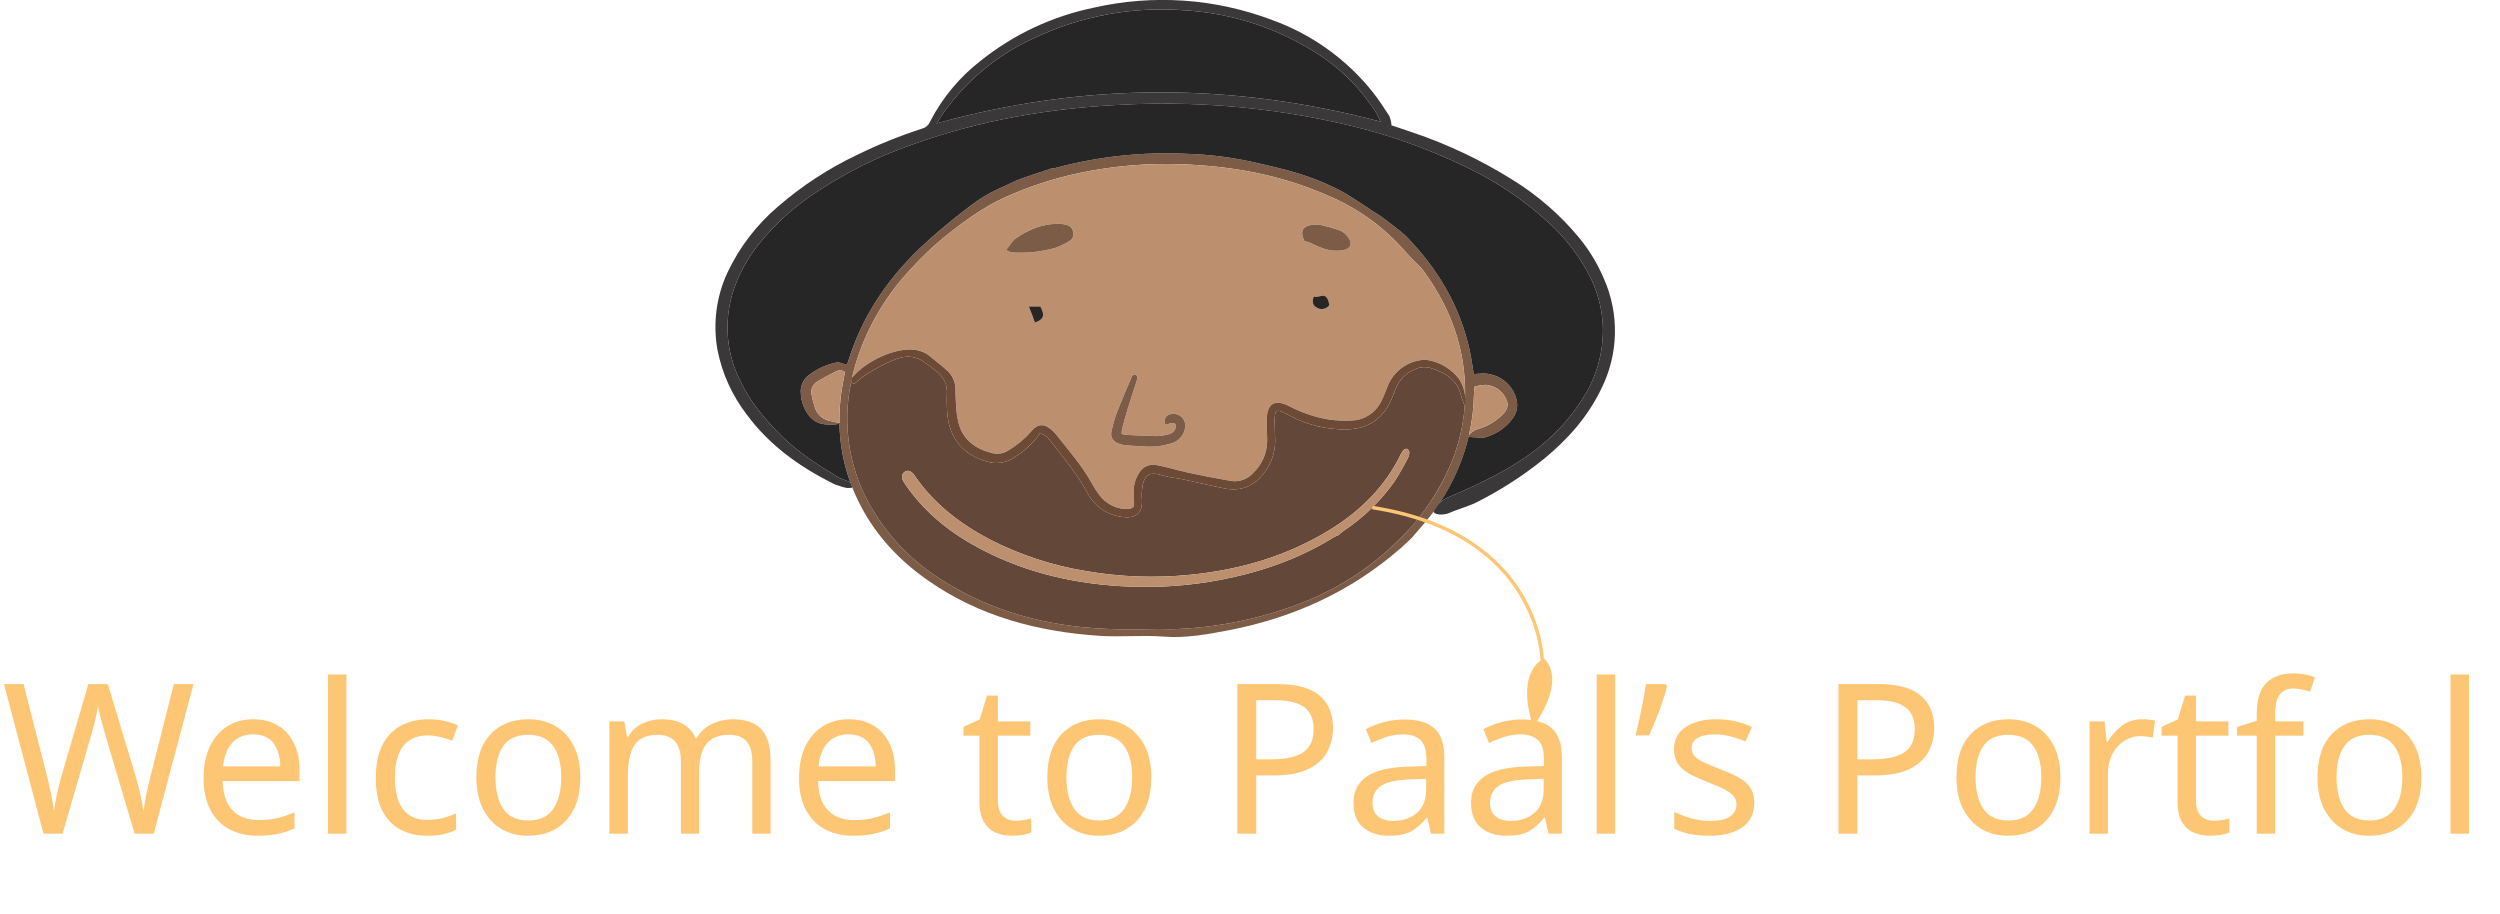
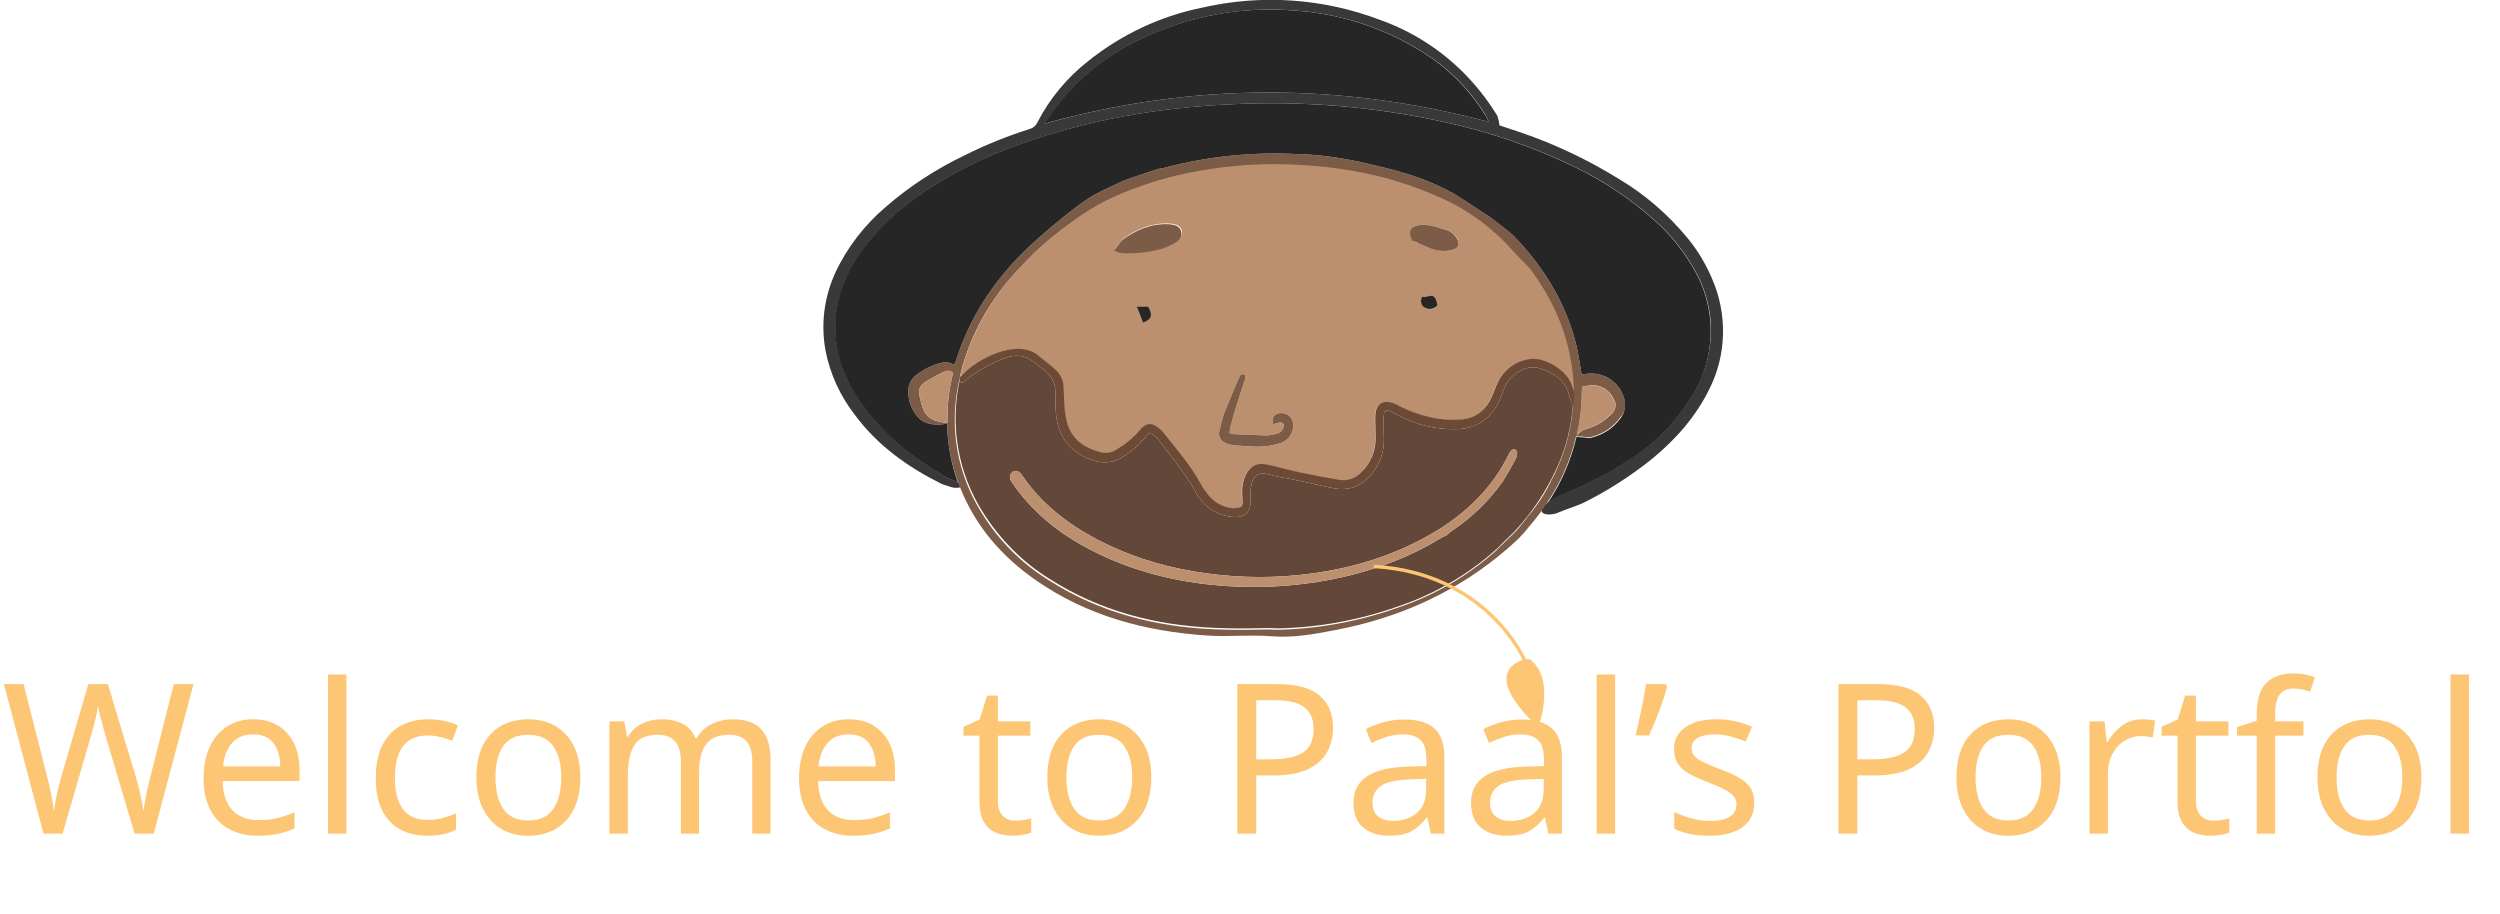
- <svg xmlns="http://www.w3.org/2000/svg" id="Group_215" data-name="Group 215" width="715.902" height="261.496" viewBox="0 0 715.902 261.496">
-   <defs>
-     <clipPath id="clip-path">
-       <rect id="Rectangle_61" data-name="Rectangle 61" width="715.902" height="261.496" fill="none" />
-     </clipPath>
-     <clipPath id="clip-path-2">
-       <rect id="Rectangle_60" data-name="Rectangle 60" width="757.147" height="73.672" fill="none" />
-     </clipPath>
-   </defs>
-   <g id="Mask_Group_214" data-name="Mask Group 214" clip-path="url(#clip-path)">
-     <path id="Path_3576" data-name="Path 3576" d="M524.552,79.928a48.506,48.506,0,0,0-7.214-11.934,77.791,77.791,0,0,0-19.056-16.537A135.84,135.84,0,0,0,469.652,37.9c-2.075-.728-4.168-1.406-5.984-2.017a8.555,8.555,0,0,0-.611-2.661c-1.532-2.385-3.1-4.754-4.854-6.98a65.056,65.056,0,0,0-28.722-20.52,88.6,88.6,0,0,0-50.95-3.548,76.694,76.694,0,0,0-32.555,15.265A52.335,52.335,0,0,0,331.49,34.92a3.3,3.3,0,0,1-2.134,1.883,141.205,141.205,0,0,0-18.562,7.473A100.32,100.32,0,0,0,288.048,59.1a56.415,56.415,0,0,0-14.512,18.914,36.987,36.987,0,0,0-2.845,22.336,44.374,44.374,0,0,0,8.4,18.42c6.486,8.779,15.081,14.9,24.713,19.725a9.186,9.186,0,0,0,1.406.536,15.921,15.921,0,0,0,2.611.736c.326-.084,1.314.059,1.414-.209a2.2,2.2,0,0,0-.511-1.347c-.4-.385-2.946-1.205-3.431-1.5-5.674-3.423-11.248-6.955-16.026-11.633-5-4.887-9.407-10.185-12.361-16.579a33.833,33.833,0,0,1-.929-27.358,43.116,43.116,0,0,1,6.185-10.8,68.734,68.734,0,0,1,15.123-14.177A121.78,121.78,0,0,1,326.72,41.3c19.2-6.9,39.083-10.3,59.385-11.29a229.984,229.984,0,0,1,60.7,4.812,165.277,165.277,0,0,1,38.706,13.231A95.7,95.7,0,0,1,508.6,63.684a54.339,54.339,0,0,1,11.557,14.855,35.3,35.3,0,0,1,4,13.892,35.843,35.843,0,0,1-5.172,20.78,55.032,55.032,0,0,1-11.306,13.382c-7.582,6.7-18.763,12.068-28.078,15.959a10.006,10.006,0,0,0-2.05,1.306c-1.1.887-2.1,1.983-1.824,2.653.477,1.18,3.431.937,4.687.3,1.18-.594,5.816-2.067,7-2.661a107.011,107.011,0,0,0,20.018-12.829c6.8-5.59,12.528-12.068,16.361-20.077a36.972,36.972,0,0,0,.762-31.316M333.424,35.338c.552-.887.9-1.456,1.264-2.009a64.174,64.174,0,0,1,26.379-22.3A85.235,85.235,0,0,1,404.6,2.968a78.88,78.88,0,0,1,37.024,11.884,54.948,54.948,0,0,1,17.616,17.382c.452.728.787,1.531,1.347,2.611-42.631-11.256-84.735-11.3-127.165.494" transform="translate(-65.204 0)" fill="#3a3838" />
-     <path id="Path_3577" data-name="Path 3577" d="M472.936,35.375c-42.631-11.256-84.735-11.3-127.165.494.552-.887.9-1.456,1.264-2.009a64.175,64.175,0,0,1,26.379-22.3A85.235,85.235,0,0,1,416.948,3.5a78.881,78.881,0,0,1,37.024,11.884,54.948,54.948,0,0,1,17.616,17.382c.452.728.787,1.532,1.347,2.611" transform="translate(-77.551 -0.531)" fill="#262626" />
-     <path id="Path_3578" data-name="Path 3578" d="M504.062,122.365a9.925,9.925,0,0,0-10.2-6.821c-.6.05-1.214.1-1.875.159-.385-2.293-.653-4.477-1.113-6.611-2.8-12.888-9.264-23.734-18.445-33.057-.653-.669-6.285-5.055-7.08-5.557-3.791-2.368-3.85-2.594-10.11-6.536-9.407-5.13-16.461-6.729-27.475-9.189a101.008,101.008,0,0,0-17.8-2.142A122.714,122.714,0,0,0,372.7,56.519a4.576,4.576,0,0,1-1.665.293c-2.728.912-8.687,2.82-10.453,3.649-6.5,3.055-8.31,3.59-14.026,8.026a169.706,169.706,0,0,0-13.131,11.1c-9.54,9.122-16.713,19.817-20.6,32.546a4.662,4.662,0,0,1-.5.921c-2.059-.8-2.234-.862-3.565-.527a19.173,19.173,0,0,0-7.114,3.406,5.809,5.809,0,0,0-2.368,5.281,11.173,11.173,0,0,0,2.3,6.293,6.381,6.381,0,0,0,3.164,2.293,12.326,12.326,0,0,0,5.6.117,51.591,51.591,0,0,0,3.155,16.855c.159.452.335.9.51,1.347,4.435,11.2,11.984,19.91,21.784,26.722,14.712,10.243,31.333,14.612,49.016,15.792,6.151.41,12.277-.251,18.445.234s12.319-.628,18.395-1.791c18.437-3.532,35.015-11.005,49.251-23.4l.7-.611,2.477-2.31c.444-.5.862-.954,1.255-1.431,1-1.2,2.042-2.377,3.046-3.573.728-.87,1.448-1.757,2.117-2.678.636-.87,1.247-1.757,1.824-2.653a58.4,58.4,0,0,0,8.243-18.972c.1.418,2.034.293,2.477.393a4.527,4.527,0,0,0,2.218-.05,14.471,14.471,0,0,0,7.934-5.482,6.4,6.4,0,0,0,.879-5.942m-192.509-5.272a58.061,58.061,0,0,0-1.222,12.62,15.182,15.182,0,0,0-1.665-.335,3.93,3.93,0,0,0-.72-.218,5.7,5.7,0,0,1-4.762-4.31,26.477,26.477,0,0,1-.787-3.113,3.414,3.414,0,0,1,1.481-3.808c1.749-1.1,3.59-2.075,5.44-3a2.416,2.416,0,0,1,2.594.184c-.117.644-.226,1.322-.36,1.983m177.838,7.724a53.179,53.179,0,0,1-4.41,17.616c-.26.6-.536,1.2-.82,1.783-.05.117-.109.243-.167.36-.276.577-.561,1.147-.862,1.707a.26.26,0,0,1-.05.109q-.389.753-.8,1.481c-.1.192-.209.377-.326.569q-.979,1.72-2.067,3.373c-.377.577-.761,1.147-1.163,1.716a.145.145,0,0,1-.033.042c-.377.536-.762,1.071-1.155,1.6-.059.075-.117.159-.176.234-.385.51-.778,1.013-1.172,1.515-.017.017-.033.042-.05.059-.586.728-1.18,1.448-1.791,2.151s-1.23,1.406-1.875,2.1l-3.155,3.08c-.8.77-1.255,1.23-1.741,1.674A81.135,81.135,0,0,1,441.128,181.8a111.47,111.47,0,0,1-34.689,6.913c-.661.025-1.883.059-2.552,0-.87-.067-3.607-.017-4.477,0-4.98.109-7.557.142-12.511-.067-16.905-.72-32.873-4.82-47.267-14.035a59.832,59.832,0,0,1-19.24-19.207,50.242,50.242,0,0,1-6.645-37.685c.075-.36.151-.711.234-1.071a63.4,63.4,0,0,1,2.034-7A69.063,69.063,0,0,1,330.885,85.5a88.781,88.781,0,0,1,9.708-9.239c5.415-4.31,10.988-8.419,17.374-11.29a103.771,103.771,0,0,1,20.964-6.846,120.481,120.481,0,0,1,29.5-2.519c14.478.519,28.538,3.1,41.861,9a59.9,59.9,0,0,1,21.776,15.641c1.506,1.766,3.23,3.348,4.846,5.021a9.093,9.093,0,0,1,.7.887c7.783,10.637,12.085,22.445,11.9,35.71v.226c-.017.912-.059,1.816-.126,2.72Zm11.482,1.707a11.165,11.165,0,0,1-1.59,1.615A16.462,16.462,0,0,1,493,131.47a5.051,5.051,0,0,0-2.368,1.665,58.6,58.6,0,0,0,1.439-12.227c.008-.544.092-1.088.134-1.615a13.669,13.669,0,0,1,3.272-.527,6.839,6.839,0,0,1,5.833,4.218,3.179,3.179,0,0,1-.435,3.54" transform="translate(-69.963 -8.56)" fill="#7c5c47" />
-     <path id="Path_3579" data-name="Path 3579" d="M490.995,133.373c-1.046-4.779-4.67-6.779-8.846-8.109a6.342,6.342,0,0,0-4.435.427,9.743,9.743,0,0,0-5.3,5.122c-.494,1.1-.879,2.226-1.339,3.331-2.377,5.649-6.653,8.561-12.746,8.729a33.345,33.345,0,0,1-16.369-3.892,26.424,26.424,0,0,0-2.536-1.255c-1.038-.393-1.573-.084-1.749,1.013a11.969,11.969,0,0,0-.092,2.26c.025,1.7.109,3.4.142,5.1a14.751,14.751,0,0,1-3.113,9.13c-2.854,3.9-6.653,5.49-11.39,4.553-4.017-.8-7.992-1.774-11.993-2.628-1.28-.276-2.6-.41-3.891-.653-.862-.167-1.707-.385-2.544-.636-2.72-.812-4.327-.042-4.954,2.72a16.2,16.2,0,0,0-.259,4.5c.209,3.64-1.682,5.339-5.314,4.887A12.934,12.934,0,0,1,384,161.115c-2.937-5.331-6.77-10.009-10.486-14.779a6.111,6.111,0,0,0-3.147-2.427,11.308,11.308,0,0,1-.7,1.146,27.664,27.664,0,0,1-6.637,5.841,9.152,9.152,0,0,1-7.95,1.163c-6.595-1.85-10.57-6.553-11.214-13.415a47.1,47.1,0,0,1-.151-5.85,7.3,7.3,0,0,0-2.871-6.452c-1.3-1-2.569-2.034-3.925-2.954a7.886,7.886,0,0,0-6.151-1.138c-2.845.544-10.838,4.787-12.838,7a3.039,3.039,0,0,1-.619.435,1.474,1.474,0,0,1-.368.1,1.284,1.284,0,0,1-.594-.711,50.242,50.242,0,0,0,6.645,37.685,59.833,59.833,0,0,0,19.24,19.206c14.394,9.214,30.362,13.315,47.267,14.035,4.954.209,7.532.176,12.511.067.87-.017,3.607-.067,4.477,0,.669.059,1.891.025,2.552,0a111.471,111.471,0,0,0,34.689-6.913,81.137,81.137,0,0,0,26.446-15.817c.485-.444.937-.9,1.741-1.674l3.155-3.08a66.921,66.921,0,0,0,12.511-18.8,53.179,53.179,0,0,0,4.41-17.616v-.008c-.084-.209-.962-2.611-1-2.787m-15.374,17.909a75.2,75.2,0,0,1-3.749,6.544,55.155,55.155,0,0,1-14.436,14.018c-.594.41-1.13.912-1.69,1.373l.025-.025a9.708,9.708,0,0,0-1.339.619c-10.034,6.226-21.006,9.976-32.546,12.177a114.185,114.185,0,0,1-25.768,1.908c-14.855-.586-29.09-3.691-42.363-10.587-8.268-4.3-15.524-9.85-21.064-17.449a20.03,20.03,0,0,1-1.456-2.2,1.851,1.851,0,0,1,.444-2.67c.82-.5,1.632-.276,2.469.678.126.142.234.3.343.452,5.465,8.009,12.9,13.725,21.366,18.2a92.865,92.865,0,0,0,27.517,9.089,109.47,109.47,0,0,0,29.944,1.1c14.16-1.389,27.559-5.264,39.786-12.712,8.837-5.39,16.035-12.378,20.612-21.818a4.239,4.239,0,0,1,.837-1.247c.226-.218.778-.393.979-.268a1.386,1.386,0,0,1,.611,1.021,4.34,4.34,0,0,1-.519,1.791" transform="translate(-72.563 -19.911)" fill="#634839" />
-     <path id="Path_3580" data-name="Path 3580" d="M480.487,86.746a9.077,9.077,0,0,0-.7-.887c-1.615-1.674-3.339-3.255-4.846-5.021A59.9,59.9,0,0,0,453.163,65.2c-13.323-5.892-27.383-8.478-41.861-9a120.48,120.48,0,0,0-29.5,2.519,103.768,103.768,0,0,0-20.964,6.846c-6.385,2.871-11.959,6.98-17.374,11.29a88.783,88.783,0,0,0-9.708,9.239,69.062,69.062,0,0,0-14.871,24.144,63.362,63.362,0,0,0-2.034,7c.234-.293.561-.569.77-.8,3.808-4.235,15.491-10.361,21.508-5.272,1.674,1.414,3.465,2.712,5.08,4.21a7.047,7.047,0,0,1,2.209,5.072c.084,2.017.109,4.034.268,6.042a22.221,22.221,0,0,0,.619,3.716c1.314,5.046,4.988,7.524,9.733,8.712a5.771,5.771,0,0,0,4.544-.787,25.616,25.616,0,0,0,6.377-5.281c2.025-2.452,3.875-2.561,6.235-.427a8.08,8.08,0,0,1,.8.812c3.716,4.687,7.691,9.189,10.595,14.47a24.075,24.075,0,0,0,2.168,3.322,9.983,9.983,0,0,0,6.9,3.858,5.4,5.4,0,0,0,1.682-.059c1.088-.226,1.306-.577,1.255-1.7a31.711,31.711,0,0,1-.109-3.774,10.113,10.113,0,0,1,.678-3.113c1.532-3.674,3.682-4.343,6.31-3.833,2.954.577,5.841,1.5,8.8,2.126,4,.854,8.009,1.649,12.043,2.327a7,7,0,0,0,6.344-2.234,12.746,12.746,0,0,0,4.051-9.273c-.008-2.075-.142-4.159-.109-6.235.05-4.3,2.268-5.7,6.168-3.8a37.92,37.92,0,0,0,11.75,3.992,36.086,36.086,0,0,0,6.586.243,9.681,9.681,0,0,0,8.268-5.5c.711-1.322,1.188-2.77,1.783-4.159a12,12,0,0,1,9.022-7.549,7.936,7.936,0,0,1,3.172.025,14.421,14.421,0,0,1,8.176,5.113,11.061,11.061,0,0,1,1.866,4.971c.184-13.265-4.117-25.073-11.9-35.71m-101.364-8.6a19.261,19.261,0,0,1-4.235,2.025,35.925,35.925,0,0,1-11.214,1.322,4.463,4.463,0,0,1-2.745-.753c.393-.51.728-.962,1.08-1.414a7.73,7.73,0,0,1,1.28-1.582c3.908-2.854,8.2-4.67,13.156-4.469a7.291,7.291,0,0,1,1.85.293A2.464,2.464,0,0,1,380.17,75.7a2.224,2.224,0,0,1-1.046,2.444m33.082,53.469a5.4,5.4,0,0,1-3.674,4.41,20.634,20.634,0,0,1-8.561.937c-1.573-.084-3.147-.126-4.712-.293a7.372,7.372,0,0,1-2.511-.653,2.8,2.8,0,0,1-1.59-3.456,36.274,36.274,0,0,1,1.431-5.08c1.264-3.289,2.67-6.519,4.051-9.766.251-.586.452-1.54,1.356-1.205.854.318.519,1.163.31,1.816-.862,2.695-1.758,5.381-2.594,8.084-.561,1.8-1.046,3.624-1.532,5.448a10.113,10.113,0,0,0-.167,1.506,4.324,4.324,0,0,0,.962.31c3.08.142,6.159.326,9.239.368a14.272,14.272,0,0,0,3.331-.544,2.66,2.66,0,0,0,1.908-1.691c.4-.988-.092-1.665-1.138-1.5a12.088,12.088,0,0,0-1.757.527c-.619-1.783.176-3.013,1.967-3.155a3.389,3.389,0,0,1,3.682,3.933m45.56-50.891a11.034,11.034,0,0,1-6.285-.527c-1.18-.393-2.293-1.013-3.44-1.506-.5-.209-1.029-.335-1.7-.552-.067-.159-.142-.335-.218-.51-.962-2.218-.234-3.657,2.142-4.042a7.889,7.889,0,0,1,2.8.017,47.5,47.5,0,0,1,4.887,1.347,5.519,5.519,0,0,1,3.163,2.527c.929,1.624.444,2.8-1.356,3.247" transform="translate(-72.834 -9.154)" fill="#bc906f" />
-     <path id="Path_3581" data-name="Path 3581" d="M312.508,127.223c-.117.644-.226,1.322-.36,1.983a58.059,58.059,0,0,0-1.222,12.62,15.172,15.172,0,0,0-1.665-.335,3.933,3.933,0,0,0-.72-.218,5.7,5.7,0,0,1-4.762-4.31,26.487,26.487,0,0,1-.787-3.113,3.413,3.413,0,0,1,1.481-3.808c1.749-1.1,3.59-2.075,5.44-3a2.415,2.415,0,0,1,2.594.184" transform="translate(-70.558 -20.674)" fill="#bc906f" />
-     <path id="Path_3582" data-name="Path 3582" d="M312.742,144.883c-.084.033-.167.059-.251.084v-.2a.637.637,0,0,1,.251.117" transform="translate(-72.123 -23.613)" fill="#262626" />
-     <path id="Path_3583" data-name="Path 3583" d="M527.84,149.161a.429.429,0,0,1,.067-.285c-.017.092-.042.192-.067.285" transform="translate(-107.249 -24.284)" fill="#262626" />
-     <path id="Path_3584" data-name="Path 3584" d="M538.174,139.441a11.162,11.162,0,0,1-1.59,1.615,16.462,16.462,0,0,1-6.285,3.331,5.051,5.051,0,0,0-2.368,1.665,58.609,58.609,0,0,0,1.439-12.227c.008-.544.092-1.088.134-1.615a13.668,13.668,0,0,1,3.272-.527,6.839,6.839,0,0,1,5.833,4.218,3.179,3.179,0,0,1-.435,3.54" transform="translate(-107.264 -21.477)" fill="#bc906f" />
-     <path id="Path_3585" data-name="Path 3585" d="M519.661,119a55.031,55.031,0,0,1-11.306,13.382c-7.582,6.7-18.763,12.068-28.078,15.959a10.007,10.007,0,0,0-2.05,1.306,58.4,58.4,0,0,0,8.243-18.972c.1.418,2.034.293,2.477.393a4.527,4.527,0,0,0,2.218-.05,14.471,14.471,0,0,0,7.934-5.482,6.4,6.4,0,0,0,.879-5.942,9.925,9.925,0,0,0-10.2-6.821c-.6.05-1.214.1-1.875.159-.385-2.293-.653-4.477-1.113-6.611-2.8-12.888-9.264-23.734-18.445-33.057-.653-.67-6.285-5.055-7.08-5.557-3.791-2.368-3.85-2.594-10.11-6.536-9.407-5.13-16.461-6.729-27.475-9.189a101.007,101.007,0,0,0-17.8-2.142,122.714,122.714,0,0,0-37.267,3.908,4.576,4.576,0,0,1-1.665.293c-2.728.912-8.687,2.82-10.453,3.649-6.5,3.055-8.31,3.59-14.026,8.026a169.718,169.718,0,0,0-13.131,11.1c-9.54,9.122-16.713,19.817-20.6,32.546a4.664,4.664,0,0,1-.5.921c-2.059-.8-2.234-.862-3.565-.527a19.174,19.174,0,0,0-7.113,3.406,5.809,5.809,0,0,0-2.368,5.281,11.173,11.173,0,0,0,2.3,6.293,6.381,6.381,0,0,0,3.163,2.293,12.326,12.326,0,0,0,5.6.117A51.592,51.592,0,0,0,309.4,144c-.4-.385-2.946-1.205-3.431-1.5-5.674-3.423-11.248-6.954-16.026-11.633-5-4.887-9.407-10.185-12.361-16.579a33.833,33.833,0,0,1-.929-27.358,43.117,43.117,0,0,1,6.185-10.8,68.736,68.736,0,0,1,15.123-14.177,121.779,121.779,0,0,1,29.433-14.871c19.2-6.9,39.083-10.3,59.385-11.29a229.984,229.984,0,0,1,60.7,4.812A165.278,165.278,0,0,1,486.185,53.84a95.7,95.7,0,0,1,23.09,15.633,54.336,54.336,0,0,1,11.557,14.855,35.3,35.3,0,0,1,4,13.892A35.845,35.845,0,0,1,519.661,119" transform="translate(-65.879 -5.79)" fill="#262626" />
-     <path id="Path_3586" data-name="Path 3586" d="M492.208,135.756c-.084-.209-.962-2.611-1-2.787-1.046-4.779-4.67-6.779-8.846-8.109a6.342,6.342,0,0,0-4.436.427,9.742,9.742,0,0,0-5.3,5.122c-.494,1.1-.879,2.226-1.339,3.331-2.377,5.649-6.653,8.561-12.746,8.729a33.345,33.345,0,0,1-16.369-3.891,26.424,26.424,0,0,0-2.536-1.255c-1.038-.393-1.573-.084-1.749,1.013a11.964,11.964,0,0,0-.092,2.26c.025,1.7.109,3.4.142,5.105a14.752,14.752,0,0,1-3.113,9.13c-2.854,3.9-6.653,5.49-11.39,4.553-4.017-.8-7.992-1.774-11.993-2.628-1.28-.276-2.6-.41-3.892-.653-.862-.167-1.707-.385-2.544-.636-2.72-.812-4.327-.042-4.954,2.72a16.2,16.2,0,0,0-.259,4.5c.209,3.64-1.682,5.339-5.314,4.887a12.934,12.934,0,0,1-10.269-6.862c-2.937-5.331-6.77-10.009-10.486-14.779a6.111,6.111,0,0,0-3.147-2.427,11.318,11.318,0,0,1-.7,1.147,27.664,27.664,0,0,1-6.637,5.841,9.152,9.152,0,0,1-7.95,1.163c-6.595-1.85-10.57-6.553-11.214-13.415a47.1,47.1,0,0,1-.151-5.85,7.3,7.3,0,0,0-2.871-6.452c-1.3-1-2.569-2.034-3.925-2.954a7.886,7.886,0,0,0-6.151-1.138c-2.845.544-10.838,4.787-12.838,7a3.041,3.041,0,0,1-.619.435,1.472,1.472,0,0,1-.368.1,1.284,1.284,0,0,1-.594-.711,1.144,1.144,0,0,1,.042-.745,1.332,1.332,0,0,1,.193-.326c.234-.293.561-.569.77-.8,3.808-4.235,15.491-10.361,21.508-5.272,1.674,1.414,3.465,2.712,5.08,4.21a7.047,7.047,0,0,1,2.209,5.071c.084,2.017.109,4.034.268,6.042a22.208,22.208,0,0,0,.619,3.716c1.314,5.046,4.988,7.524,9.733,8.712a5.771,5.771,0,0,0,4.544-.787,25.617,25.617,0,0,0,6.377-5.281c2.025-2.452,3.875-2.561,6.235-.427a8.092,8.092,0,0,1,.8.812c3.716,4.687,7.691,9.189,10.595,14.47a24.074,24.074,0,0,0,2.168,3.322,9.983,9.983,0,0,0,6.9,3.858,5.4,5.4,0,0,0,1.682-.059c1.088-.226,1.306-.577,1.255-1.7a31.685,31.685,0,0,1-.109-3.774,10.113,10.113,0,0,1,.678-3.113c1.531-3.674,3.682-4.343,6.31-3.833,2.954.577,5.841,1.5,8.8,2.126,4,.854,8.009,1.649,12.043,2.327a7,7,0,0,0,6.344-2.234,12.746,12.746,0,0,0,4.051-9.273c-.008-2.076-.142-4.159-.109-6.235.05-4.3,2.268-5.7,6.168-3.8a37.922,37.922,0,0,0,11.75,3.992,36.088,36.088,0,0,0,6.586.243,9.681,9.681,0,0,0,8.268-5.5c.711-1.322,1.188-2.77,1.783-4.159a12,12,0,0,1,9.022-7.549,7.936,7.936,0,0,1,3.172.025,14.421,14.421,0,0,1,8.176,5.113,11.061,11.061,0,0,1,1.866,4.971v.017a6.542,6.542,0,0,1-.126,2.929" transform="translate(-72.78 -19.507)" fill="#6c4a36" />
-     <path id="Path_3587" data-name="Path 3587" d="M479.2,154.629a4.34,4.34,0,0,1-.519,1.791,75.176,75.176,0,0,1-3.749,6.544,55.157,55.157,0,0,1-14.436,14.018c-.594.41-1.13.912-1.69,1.373l.025-.025a9.706,9.706,0,0,0-1.339.619c-10.034,6.226-21.006,9.976-32.546,12.177a114.187,114.187,0,0,1-25.768,1.908c-14.855-.586-29.09-3.691-42.363-10.587-8.268-4.3-15.524-9.85-21.064-17.449a20.012,20.012,0,0,1-1.456-2.2,1.851,1.851,0,0,1,.444-2.67c.82-.5,1.632-.276,2.469.678.126.142.234.3.343.452,5.465,8.009,12.9,13.725,21.366,18.2a92.866,92.866,0,0,0,27.517,9.089,109.471,109.471,0,0,0,29.944,1.1c14.16-1.389,27.559-5.264,39.785-12.712,8.838-5.39,16.035-12.378,20.613-21.818a4.241,4.241,0,0,1,.837-1.247c.226-.218.778-.393.979-.268a1.387,1.387,0,0,1,.611,1.021" transform="translate(-75.621 -25.049)" fill="#bc906f" />
-     <path id="Path_3588" data-name="Path 3588" d="M426.667,143.368a5.4,5.4,0,0,1-3.674,4.41,20.634,20.634,0,0,1-8.561.937c-1.573-.084-3.147-.126-4.712-.293a7.372,7.372,0,0,1-2.511-.653,2.8,2.8,0,0,1-1.59-3.456,36.274,36.274,0,0,1,1.431-5.08c1.264-3.289,2.67-6.519,4.051-9.766.251-.586.452-1.54,1.356-1.205.854.318.519,1.163.31,1.816-.862,2.695-1.758,5.381-2.594,8.084-.561,1.8-1.046,3.624-1.531,5.448a10.108,10.108,0,0,0-.167,1.506,4.325,4.325,0,0,0,.962.31c3.08.142,6.159.326,9.239.368a14.269,14.269,0,0,0,3.331-.544,2.66,2.66,0,0,0,1.908-1.691c.4-.987-.092-1.665-1.138-1.5a12.086,12.086,0,0,0-1.757.527c-.619-1.783.176-3.013,1.967-3.155a3.389,3.389,0,0,1,3.682,3.933" transform="translate(-87.295 -20.91)" fill="#7c5c47" />
-     <path id="Path_3589" data-name="Path 3589" d="M388.761,79.04a2.464,2.464,0,0,0-1.875-2.134,7.29,7.29,0,0,0-1.849-.293c-4.954-.2-9.248,1.615-13.156,4.469a7.725,7.725,0,0,0-1.28,1.582c-.352.452-.686.9-1.08,1.414a4.463,4.463,0,0,0,2.745.753,35.924,35.924,0,0,0,11.214-1.322,19.257,19.257,0,0,0,4.235-2.025,2.224,2.224,0,0,0,1.046-2.444" transform="translate(-81.425 -12.494)" fill="#7c5c47" />
-     <path id="Path_3590" data-name="Path 3590" d="M484.238,80.855a5.519,5.519,0,0,0-3.163-2.527,47.5,47.5,0,0,0-4.887-1.347,7.889,7.889,0,0,0-2.8-.017c-2.377.385-3.1,1.824-2.142,4.042.075.176.151.352.218.511.67.218,1.2.343,1.7.552,1.147.494,2.26,1.113,3.44,1.506a11.034,11.034,0,0,0,6.285.527c1.8-.444,2.285-1.624,1.356-3.247" transform="translate(-97.95 -12.535)" fill="#7c5c47" />
-     <path id="Path_3591" data-name="Path 3591" d="M379.052,109.472c-.259-.728-.51-1.465-.787-2.193s-.569-1.423-.954-2.393h3.3c1.389,2.527.988,3.674-1.557,4.586" transform="translate(-82.696 -17.108)" fill="#eae4e1" />
-     <path id="Path_3592" data-name="Path 3592" d="M379.052,109.472c-.259-.728-.51-1.465-.787-2.193s-.569-1.423-.954-2.393h3.3c1.389,2.527.988,3.674-1.557,4.586" transform="translate(-82.696 -17.108)" fill="#282625" />
-     <path id="Path_3593" data-name="Path 3593" d="M475.577,104.615c-1.205-.661-1.331-1.808-.8-3.189,1.523.879,3.54.6,4.427,2.519a2.7,2.7,0,0,1-3.624.67" transform="translate(-98.545 -16.544)" fill="#eae4e1" />
-     <path id="Path_3594" data-name="Path 3594" d="M479.2,103.912a2.7,2.7,0,0,1-3.624.67c-1.205-.661-1.331-1.808-.8-3.189,1.523.879,3.586-2.152,4.427,2.519" transform="translate(-98.545 -16.511)" fill="#282625" />
-     <g id="Group_213" data-name="Group 213" transform="translate(0 187.824)" style="isolation: isolate">
-       <g id="Group_212" data-name="Group 212">
-         <g id="Group_211" data-name="Group 211" clip-path="url(#clip-path-2)">
-           <g id="Group_210" data-name="Group 210" style="isolation: isolate">
-             <g id="Group_209" data-name="Group 209">
-               <g id="Group_208" data-name="Group 208" clip-path="url(#clip-path-2)">
-                 <text id="Welcome_to_Paal_s_Portfolio_" data-name="Welcome to Paal’s Portfolio!" transform="translate(0.396 50.912)" fill="#fdc675" font-size="60" font-family="Flyover">
-                   <tspan x="0" y="0">Welcome to Paal’s Portfolio!</tspan>
-                 </text>
+ <svg xmlns="http://www.w3.org/2000/svg" xmlns:xlink="http://www.w3.org/1999/xlink" version="1.1" id="Group_215" x="0px" y="0px" viewBox="0 0 715.9 261.5" style="enable-background:new 0 0 715.9 261.5;" xml:space="preserve">
+   <style type="text/css">
+ 	.st0{fill:#3A3838;}
+ 	.st1{fill:#262626;}
+ 	.st2{fill:#7C5C47;}
+ 	.st3{fill:#634839;}
+ 	.st4{fill:#BC906F;}
+ 	.st5{fill:#6C4A36;}
+ 	.st6{fill:#EAE4E1;}
+ 	.st7{fill:#282625;}
+ 	.st8{clip-path:url(#SVGID_00000034067554450770253500000014081365297739798421_);}
+ 	.st9{clip-path:url(#SVGID_00000003803486924793994720000000275921660100121253_);}
+ 	.st10{fill:#FDC675;}
+ 	.st11{font-family:'Flyover';}
+ 	.st12{font-size:60px;}
+ 	.st13{fill:none;stroke:#FDC675;stroke-miterlimit:10;}
+ </style>
+   <g>
+     <g id="Mask_Group_214">
+       <path id="Path_3576" class="st0" d="M490.3,79.9c-1.8-4.3-4.2-8.3-7.2-11.9c-5.4-6.5-11.8-12.1-19.1-16.5    c-9-5.6-18.6-10.2-28.6-13.6c-2.1-0.7-4.2-1.4-6-2c-0.1-0.9-0.3-1.8-0.6-2.7c-1.5-2.4-3.1-4.8-4.9-7c-7.5-9.4-17.4-16.5-28.7-20.5    c-16.3-6.2-34-7.4-51-3.5c-11.9,2.4-23.1,7.7-32.6,15.3c-6,4.7-11,10.7-14.5,17.5c-0.4,0.9-1.2,1.6-2.1,1.9    c-6.4,2-12.6,4.5-18.6,7.5c-8.2,3.9-15.9,8.9-22.7,14.8c-6.1,5.2-11.1,11.6-14.5,18.9c-3.2,7-4.2,14.8-2.8,22.3    c1.3,6.7,4.2,13,8.4,18.4c6.5,8.8,15.1,14.9,24.7,19.7c0.5,0.2,0.9,0.4,1.4,0.5c0.8,0.3,1.7,0.6,2.6,0.7c0.3-0.1,1.3,0.1,1.4-0.2    c0-0.5-0.2-1-0.5-1.3c-0.4-0.4-2.9-1.2-3.4-1.5c-5.7-3.4-11.2-7-16-11.6c-5-4.9-9.4-10.2-12.4-16.6c-4.1-8.6-4.5-18.5-0.9-27.4    c1.5-3.9,3.6-7.5,6.2-10.8c4.3-5.5,9.4-10.2,15.1-14.2c9.1-6.3,19-11.3,29.4-14.9c19.2-6.9,39.1-10.3,59.4-11.3    c20.4-1.1,40.8,0.5,60.7,4.8c13.4,2.8,26.4,7.2,38.7,13.2c8.4,4.1,16.2,9.3,23.1,15.6c4.7,4.2,8.6,9.3,11.6,14.9    c2.3,4.3,3.6,9,4,13.9c0.4,7.3-1.4,14.5-5.2,20.8c-3,5-6.8,9.6-11.3,13.4c-7.6,6.7-18.8,12.1-28.1,16c-0.7,0.4-1.4,0.8-2,1.3    c-1.1,0.9-2.1,2-1.8,2.7c0.5,1.2,3.4,0.9,4.7,0.3c1.2-0.6,5.8-2.1,7-2.7c7.1-3.5,13.8-7.8,20-12.8c6.8-5.6,12.5-12.1,16.4-20.1    C494.4,101.5,494.7,90,490.3,79.9 M299.2,35.4c0.6-0.9,0.9-1.5,1.3-2c6.6-9.7,15.7-17.4,26.4-22.3c13.5-6.5,28.6-9.3,43.5-8.1    c13.1,0.8,25.9,4.9,37,11.9c7.1,4.4,13.1,10.3,17.6,17.4c0.5,0.7,0.8,1.5,1.3,2.6C383.7,23.6,341.6,23.6,299.2,35.4" />
+       <path id="Path_3577" class="st1" d="M426.3,34.9c-42.6-11.3-84.7-11.3-127.2,0.5c0.6-0.9,0.9-1.5,1.3-2    c6.6-9.7,15.7-17.4,26.4-22.3c13.5-6.5,28.6-9.3,43.5-8.1c13.1,0.8,25.9,4.9,37,11.9c7.1,4.4,13.1,10.3,17.6,17.4    C425.4,33,425.8,33.8,426.3,34.9" />
+       <path id="Path_3578" class="st2" d="M465,113.8c-1.4-4.4-5.6-7.2-10.2-6.8c-0.6,0.1-1.2,0.1-1.9,0.2c-0.4-2.3-0.7-4.5-1.1-6.6    c-2.8-12.9-9.3-23.7-18.4-33.1c-0.7-0.7-6.3-5.1-7.1-5.6c-3.8-2.4-3.9-2.6-10.1-6.5c-9.4-5.1-16.5-6.7-27.5-9.2    c-5.9-1.2-11.8-2-17.8-2.1c-12.5-0.6-25.1,0.7-37.3,3.9c-0.5,0.2-1.1,0.3-1.7,0.3c-2.7,0.9-8.7,2.8-10.5,3.6    c-6.5,3.1-8.3,3.6-14,8c-4.6,3.5-8.9,7.2-13.1,11.1c-9.5,9.1-16.7,19.8-20.6,32.5c-0.1,0.3-0.3,0.6-0.5,0.9    c-2.1-0.8-2.2-0.9-3.6-0.5c-2.6,0.6-5,1.8-7.1,3.4c-1.7,1.2-2.6,3.2-2.4,5.3c0.1,2.3,0.9,4.5,2.3,6.3c0.8,1.1,1.9,1.9,3.2,2.3    c1.8,0.5,3.7,0.5,5.6,0.1c0.1,5.8,1.2,11.5,3.2,16.9c0.2,0.5,0.3,0.9,0.5,1.3c4.4,11.2,12,19.9,21.8,26.7    c14.7,10.2,31.3,14.6,49,15.8c6.2,0.4,12.3-0.3,18.4,0.2s12.3-0.6,18.4-1.8c18.4-3.5,35-11,49.3-23.4l0.7-0.6l2.5-2.3    c0.4-0.5,0.9-1,1.3-1.4c1-1.2,2-2.4,3-3.6c0.7-0.9,1.4-1.8,2.1-2.7c0.6-0.9,1.2-1.8,1.8-2.7c3.9-5.8,6.6-12.2,8.2-19    c0.1,0.4,2,0.3,2.5,0.4c0.7,0.2,1.5,0.2,2.2-0.1c3.2-0.9,6-2.8,7.9-5.5C465.4,118.1,465.8,115.8,465,113.8 M272.5,108.6    c-0.9,4.1-1.3,8.4-1.2,12.6c-0.5-0.1-1.1-0.3-1.7-0.3c-0.2-0.1-0.5-0.2-0.7-0.2c-2.3-0.3-4.2-2-4.8-4.3c-0.3-1-0.6-2.1-0.8-3.1    c-0.4-1.5,0.2-3,1.5-3.8c1.7-1.1,3.6-2.1,5.4-3c0.8-0.4,1.8-0.4,2.6,0.2C272.8,107.2,272.7,107.9,272.5,108.6 M450.4,116.3    c-0.4,6.1-1.9,12-4.4,17.6c-0.3,0.6-0.5,1.2-0.8,1.8c0,0.1-0.1,0.2-0.2,0.4c-0.3,0.6-0.6,1.1-0.9,1.7v0.1c-0.3,0.5-0.5,1-0.8,1.5    c-0.1,0.2-0.2,0.4-0.3,0.6c-0.7,1.1-1.3,2.3-2.1,3.4c-0.4,0.6-0.8,1.1-1.2,1.7l0,0c-0.4,0.5-0.8,1.1-1.2,1.6    c-0.1,0.1-0.1,0.2-0.2,0.2c-0.4,0.5-0.8,1-1.2,1.5c0,0,0,0,0,0.1c-0.6,0.7-1.2,1.4-1.8,2.2s-1.2,1.4-1.9,2.1l-3.2,3.1    c-0.8,0.8-1.3,1.2-1.7,1.7c-7.7,6.9-16.7,12.3-26.5,15.8c-11.1,4.1-22.8,6.5-34.7,6.9c-0.7,0-1.9,0.1-2.6,0c-0.9-0.1-3.6,0-4.5,0    c-5,0.1-7.6,0.1-12.5-0.1c-16.9-0.7-32.9-4.8-47.3-14c-7.8-4.8-14.4-11.4-19.2-19.2c-7.1-11.2-9.5-24.7-6.6-37.7    c0.1-0.4,0.2-0.7,0.2-1.1c0.5-2.4,1.2-4.7,2-7c3.2-9,8.3-17.2,14.9-24.1c3-3.3,6.2-6.4,9.7-9.2c5.4-4.3,11-8.4,17.4-11.3    c6.7-3,13.8-5.3,21-6.8c9.7-2,19.6-2.9,29.5-2.5c14.5,0.5,28.5,3.1,41.9,9c8.3,3.5,15.8,8.8,21.8,15.6c1.5,1.8,3.2,3.3,4.8,5    c0.3,0.3,0.5,0.6,0.7,0.9c7.8,10.6,12.1,22.4,11.9,35.7v0.2C450.5,114.5,450.4,115.4,450.4,116.3L450.4,116.3z M461.9,118    c-0.5,0.6-1,1.1-1.6,1.6c-1.8,1.6-4,2.7-6.3,3.3c-0.9,0.3-1.8,0.9-2.4,1.7c0.9-4,1.4-8.1,1.4-12.2c0-0.5,0.1-1.1,0.1-1.6    c1.1-0.3,2.2-0.5,3.3-0.5c2.6,0.2,4.8,1.8,5.8,4.2C462.9,115.6,462.7,117,461.9,118" />
+       <path id="Path_3579" class="st3" d="M449.4,113.5c-1-4.8-4.7-6.8-8.8-8.1c-1.5-0.4-3.1-0.2-4.4,0.4c-2.4,0.9-4.3,2.8-5.3,5.1    c-0.5,1.1-0.9,2.2-1.3,3.3c-2.4,5.6-6.7,8.6-12.7,8.7c-5.7,0.1-11.3-1.2-16.4-3.9c-0.8-0.5-1.7-0.9-2.5-1.3c-1-0.4-1.6-0.1-1.7,1    c-0.1,0.7-0.1,1.5-0.1,2.3c0,1.7,0.1,3.4,0.1,5.1c0,3.3-1.1,6.5-3.1,9.1c-2.9,3.9-6.7,5.5-11.4,4.6c-4-0.8-8-1.8-12-2.6    c-1.3-0.3-2.6-0.4-3.9-0.7c-0.9-0.2-1.7-0.4-2.5-0.6c-2.7-0.8-4.3,0-5,2.7c-0.3,1.5-0.4,3-0.3,4.5c0.2,3.6-1.7,5.3-5.3,4.9    c-4.4-0.4-8.2-3-10.3-6.9c-2.9-5.3-6.8-10-10.5-14.8c-0.7-1.1-1.9-2-3.1-2.4c-0.2,0.4-0.4,0.8-0.7,1.1c-1.9,2.3-4.1,4.3-6.6,5.8    c-2.3,1.6-5.3,2-8,1.2c-6.6-1.9-10.6-6.6-11.2-13.4c-0.2-1.9-0.2-3.9-0.2-5.9c0.2-2.5-0.9-4.9-2.9-6.5c-1.3-1-2.6-2-3.9-3    c-1.8-1.2-4-1.6-6.2-1.1c-2.8,0.5-10.8,4.8-12.8,7c-0.2,0.2-0.4,0.3-0.6,0.4c-0.1,0-0.2,0.1-0.4,0.1c-0.3-0.2-0.5-0.4-0.6-0.7    c-2.8,12.9-0.5,26.5,6.6,37.7c4.9,7.8,11.4,14.4,19.2,19.2c14.4,9.2,30.4,13.3,47.3,14c5,0.2,7.5,0.2,12.5,0.1    c0.9,0,3.6-0.1,4.5,0c0.7,0.1,1.9,0,2.6,0c11.9-0.4,23.6-2.8,34.7-6.9c9.7-3.5,18.7-8.9,26.4-15.8c0.5-0.4,0.9-0.9,1.7-1.7    l3.2-3.1c5.2-5.5,9.4-11.9,12.5-18.8c2.5-5.6,4-11.5,4.4-17.6l0,0C450.3,116.1,449.4,113.7,449.4,113.5 M434,131.4    c-1.1,2.2-2.4,4.4-3.7,6.5c-3.9,5.5-8.8,10.3-14.4,14c-0.6,0.4-1.1,0.9-1.7,1.4l0,0c-0.5,0.2-0.9,0.4-1.3,0.6    c-10,6.2-21,10-32.5,12.2c-8.5,1.6-17.1,2.2-25.8,1.9c-14.9-0.6-29.1-3.7-42.4-10.6c-8.3-4.3-15.5-9.9-21.1-17.4    c-0.5-0.7-1-1.4-1.5-2.2c-0.6-0.8-0.5-2,0.3-2.6l0.1-0.1c0.8-0.5,1.6-0.3,2.5,0.7c0.1,0.1,0.2,0.3,0.3,0.5    c5.5,8,12.9,13.7,21.4,18.2c8.6,4.5,17.9,7.5,27.5,9.1c9.9,1.7,20,2.1,29.9,1.1c14.2-1.4,27.6-5.3,39.8-12.7    c8.8-5.4,16-12.4,20.6-21.8c0.2-0.5,0.5-0.9,0.8-1.2c0.2-0.2,0.8-0.4,1-0.3c0.3,0.2,0.6,0.6,0.6,1    C434.5,130.2,434.3,130.8,434,131.4" />
+       <path id="Path_3580" class="st4" d="M438.6,77.6c-0.2-0.3-0.4-0.6-0.7-0.9c-1.6-1.7-3.3-3.3-4.8-5c-6-6.8-13.4-12.1-21.8-15.6    c-13.3-5.9-27.4-8.5-41.9-9c-9.9-0.4-19.8,0.5-29.5,2.5c-7.2,1.5-14.2,3.8-21,6.8c-6.4,2.9-12,7-17.4,11.3    c-3.5,2.8-6.7,5.9-9.7,9.2c-6.6,6.9-11.6,15.2-14.9,24.1c-0.8,2.3-1.5,4.6-2,7c0.2-0.3,0.6-0.6,0.8-0.8    c3.8-4.2,15.5-10.4,21.5-5.3c1.7,1.4,3.5,2.7,5.1,4.2c1.4,1.3,2.2,3.2,2.2,5.1c0.1,2,0.1,4,0.3,6c0.1,1.3,0.3,2.5,0.6,3.7    c1.3,5,5,7.5,9.7,8.7c1.6,0.4,3.2,0.1,4.5-0.8c2.4-1.4,4.6-3.2,6.4-5.3c2-2.5,3.9-2.6,6.2-0.4c0.3,0.3,0.6,0.5,0.8,0.8    c3.7,4.7,7.7,9.2,10.6,14.5c0.6,1.2,1.4,2.3,2.2,3.3c1.7,2.2,4.2,3.6,6.9,3.9c0.6,0.1,1.1,0,1.7-0.1c1.1-0.2,1.3-0.6,1.3-1.7    c-0.1-1.3-0.1-2.5-0.1-3.8c0.1-1.1,0.3-2.1,0.7-3.1c1.5-3.7,3.7-4.3,6.3-3.8c3,0.6,5.8,1.5,8.8,2.1c4,0.9,8,1.6,12,2.3    c2.4,0.4,4.7-0.5,6.3-2.2c2.6-2.4,4-5.8,4.1-9.3c0-2.1-0.1-4.2-0.1-6.2c0-4.3,2.3-5.7,6.2-3.8c3.7,2,7.6,3.3,11.8,4    c2.2,0.3,4.4,0.4,6.6,0.2c3.6-0.2,6.7-2.3,8.3-5.5c0.7-1.3,1.2-2.8,1.8-4.2c1.5-3.9,4.9-6.8,9-7.5c1-0.2,2.1-0.2,3.2,0    c3.2,0.7,6.1,2.5,8.2,5.1c1,1.5,1.7,3.2,1.9,5C450.7,100.1,446.4,88.2,438.6,77.6 M337.2,69c-1.3,0.8-2.7,1.5-4.2,2    c-3.6,1-7.4,1.5-11.2,1.3c-1,0.1-1.9-0.2-2.7-0.8c0.4-0.5,0.7-1,1.1-1.4c0.4-0.6,0.8-1.1,1.3-1.6c3.9-2.9,8.2-4.7,13.2-4.5    c0.6,0,1.2,0.1,1.9,0.3c1,0.2,1.8,1.1,1.9,2.1C338.5,67.5,338.1,68.5,337.2,69 M370.3,122.5c-0.3,2.1-1.7,3.8-3.7,4.4    c-2.8,0.9-5.7,1.2-8.6,0.9c-1.6-0.1-3.1-0.1-4.7-0.3c-0.9-0.1-1.7-0.3-2.5-0.7c-1.4-0.6-2-2.1-1.6-3.5c0.4-1.7,0.8-3.4,1.4-5.1    c1.3-3.3,2.7-6.5,4.1-9.8c0.3-0.6,0.5-1.5,1.4-1.2s0.5,1.2,0.3,1.8c-0.9,2.7-1.8,5.4-2.6,8.1c-0.6,1.8-1,3.6-1.5,5.4    c-0.1,0.5-0.1,1-0.2,1.5c0.3,0.1,0.6,0.2,1,0.3c3.1,0.1,6.2,0.3,9.2,0.4c1.1,0,2.2-0.2,3.3-0.5c0.9-0.2,1.6-0.8,1.9-1.7    c0.4-1-0.1-1.7-1.1-1.5c-0.6,0.1-1.2,0.3-1.8,0.5c-0.6-1.8,0.2-3,2-3.2c1.9-0.2,3.5,1.2,3.7,3    C370.4,121.9,370.4,122.2,370.3,122.5 M415.9,71.6c-2.1,0.4-4.3,0.3-6.3-0.5c-1.2-0.4-2.3-1-3.4-1.5c-0.5-0.2-1-0.3-1.7-0.6    c-0.1-0.2-0.1-0.3-0.2-0.5c-1-2.2-0.2-3.7,2.1-4c0.9-0.2,1.9-0.2,2.8,0c1.7,0.4,3.3,0.8,4.9,1.3c1.3,0.4,2.5,1.3,3.2,2.5    C418.1,70,417.7,71.1,415.9,71.6" />
+       <path id="Path_3581" class="st4" d="M272.9,106.6c-0.1,0.6-0.2,1.3-0.4,2c-0.9,4.1-1.3,8.4-1.2,12.6c-0.5-0.1-1.1-0.3-1.7-0.3    c-0.2-0.1-0.5-0.2-0.7-0.2c-2.3-0.3-4.2-2-4.8-4.3c-0.3-1-0.6-2.1-0.8-3.1c-0.4-1.5,0.2-3,1.5-3.8c1.7-1.1,3.6-2.1,5.4-3    C271.1,105.9,272.1,106,272.9,106.6" />
+       <path id="Path_3582" class="st1" d="M271.6,121.3c-0.1,0-0.2,0.1-0.3,0.1v-0.2C271.4,121.2,271.5,121.2,271.6,121.3" />
+       <path id="Path_3583" class="st1" d="M451.5,124.9c0-0.1,0-0.2,0.1-0.3C451.6,124.7,451.6,124.8,451.5,124.9" />
+       <path id="Path_3584" class="st4" d="M461.8,118c-0.5,0.6-1,1.1-1.6,1.6c-1.8,1.6-4,2.7-6.3,3.3c-0.9,0.3-1.8,0.9-2.4,1.7    c0.9-4,1.4-8.1,1.4-12.2c0-0.5,0.1-1.1,0.1-1.6c1.1-0.3,2.2-0.5,3.3-0.5c2.6,0.2,4.8,1.8,5.8,4.2C462.9,115.6,462.7,117,461.8,118    " />
+       <path id="Path_3585" class="st1" d="M484.7,113.2c-3,5-6.8,9.6-11.3,13.4c-7.6,6.7-18.8,12.1-28.1,16c-0.7,0.4-1.4,0.8-2,1.3    c3.9-5.8,6.6-12.2,8.2-19c0.1,0.4,2,0.3,2.5,0.4c0.7,0.2,1.5,0.2,2.2-0.1c3.2-0.9,6-2.8,7.9-5.5c1.3-1.7,1.6-3.9,0.9-5.9    c-1.4-4.4-5.6-7.2-10.2-6.8c-0.6,0.1-1.2,0.1-1.9,0.2c-0.4-2.3-0.7-4.5-1.1-6.6c-2.8-12.9-9.3-23.7-18.4-33.1    c-0.7-0.7-6.3-5.1-7.1-5.6c-3.8-2.4-3.9-2.6-10.1-6.5c-9.4-5.1-16.5-6.7-27.5-9.2c-5.9-1.2-11.8-2-17.8-2.1    c-12.5-0.6-25.1,0.7-37.3,3.9c-0.5,0.2-1.1,0.3-1.7,0.3c-2.7,0.9-8.7,2.8-10.5,3.6c-6.5,3.1-8.3,3.6-14,8    c-4.6,3.5-8.9,7.2-13.1,11.1c-9.5,9.1-16.7,19.8-20.6,32.5c-0.1,0.3-0.3,0.6-0.5,0.9c-2.1-0.8-2.2-0.9-3.6-0.5    c-2.6,0.6-5,1.8-7.1,3.4c-1.7,1.2-2.6,3.2-2.4,5.3c0.1,2.3,0.9,4.5,2.3,6.3c0.8,1.1,1.9,1.9,3.2,2.3c1.8,0.5,3.7,0.5,5.6,0.1    c0.1,5.8,1.2,11.5,3.1,16.9c-0.4-0.4-2.9-1.2-3.4-1.5c-5.7-3.4-11.2-7-16-11.6c-5-4.9-9.4-10.2-12.4-16.6    c-4.1-8.6-4.5-18.5-0.9-27.4c1.5-3.9,3.6-7.5,6.2-10.8c4.3-5.5,9.4-10.2,15.1-14.2c9.1-6.3,19-11.3,29.4-14.9    c19.2-6.9,39.1-10.3,59.4-11.3c20.4-1.1,40.8,0.5,60.7,4.8c13.4,2.8,26.4,7.2,38.7,13.2c8.4,4.1,16.2,9.3,23.1,15.6    c4.7,4.2,8.6,9.3,11.6,14.9c2.3,4.3,3.6,9,4,13.9C490.3,99.7,488.5,107,484.7,113.2" />
+       <path id="Path_3586" class="st5" d="M450.4,116.3c-0.1-0.2-1-2.6-1-2.8c-1-4.8-4.7-6.8-8.8-8.1c-1.5-0.4-3.1-0.2-4.4,0.4    c-2.4,0.9-4.3,2.8-5.3,5.1c-0.5,1.1-0.9,2.2-1.3,3.3c-2.4,5.6-6.7,8.6-12.7,8.7c-5.7,0.1-11.3-1.2-16.4-3.9    c-0.8-0.5-1.7-0.9-2.5-1.3c-1-0.4-1.6-0.1-1.7,1c-0.1,0.7-0.1,1.5-0.1,2.3c0,1.7,0.1,3.4,0.1,5.1c0,3.3-1.1,6.5-3.1,9.1    c-2.9,3.9-6.7,5.5-11.4,4.6c-4-0.8-8-1.8-12-2.6c-1.3-0.3-2.6-0.4-3.9-0.7c-0.9-0.2-1.7-0.4-2.5-0.6c-2.7-0.8-4.3,0-5,2.7    c-0.3,1.5-0.4,3-0.3,4.5c0.2,3.6-1.7,5.3-5.3,4.9c-4.4-0.4-8.2-3-10.3-6.9c-2.9-5.3-6.8-10-10.5-14.8c-0.7-1.1-1.9-2-3.1-2.4    c-0.2,0.4-0.4,0.8-0.7,1.1c-1.9,2.3-4.1,4.3-6.6,5.8c-2.3,1.6-5.3,2-8,1.2c-6.6-1.9-10.6-6.6-11.2-13.4c-0.2-1.9-0.2-3.9-0.2-5.9    c0.2-2.5-0.9-4.9-2.9-6.5c-1.3-1-2.6-2-3.9-3c-1.8-1.2-4-1.6-6.2-1.1c-2.8,0.5-10.8,4.8-12.8,7c-0.2,0.2-0.4,0.3-0.6,0.4    c-0.1,0-0.2,0.1-0.4,0.1c-0.3-0.2-0.5-0.4-0.6-0.7c-0.1-0.2-0.1-0.5,0-0.7c0-0.1,0.1-0.2,0.2-0.3c0.2-0.3,0.6-0.6,0.8-0.8    c3.8-4.2,15.5-10.4,21.5-5.3c1.7,1.4,3.5,2.7,5.1,4.2c1.4,1.3,2.2,3.2,2.2,5.1c0.1,2,0.1,4,0.3,6c0.1,1.3,0.3,2.5,0.6,3.7    c1.3,5,5,7.5,9.7,8.7c1.6,0.4,3.2,0.1,4.5-0.8c2.4-1.4,4.6-3.2,6.4-5.3c2-2.5,3.9-2.6,6.2-0.4c0.3,0.3,0.6,0.5,0.8,0.8    c3.7,4.7,7.7,9.2,10.6,14.5c0.6,1.2,1.4,2.3,2.2,3.3c1.7,2.2,4.2,3.6,6.9,3.9c0.6,0.1,1.1,0,1.7-0.1c1.1-0.2,1.3-0.6,1.3-1.7    c-0.1-1.3-0.1-2.5-0.1-3.8c0.1-1.1,0.3-2.1,0.7-3.1c1.5-3.7,3.7-4.3,6.3-3.8c3,0.6,5.8,1.5,8.8,2.1c4,0.9,8,1.6,12,2.3    c2.4,0.4,4.7-0.5,6.3-2.2c2.6-2.4,4-5.8,4.1-9.3c0-2.1-0.1-4.2-0.1-6.2c0-4.3,2.3-5.7,6.2-3.8c3.7,2,7.6,3.3,11.8,4    c2.2,0.3,4.4,0.4,6.6,0.2c3.6-0.2,6.7-2.3,8.3-5.5c0.7-1.3,1.2-2.8,1.8-4.2c1.5-3.9,4.9-6.8,9-7.5c1-0.2,2.1-0.2,3.2,0    c3.2,0.7,6.1,2.5,8.2,5.1c1,1.5,1.7,3.2,1.9,5l0,0C450.7,114.3,450.6,115.3,450.4,116.3" />
+       <path id="Path_3587" class="st4" d="M434.5,129.6c0,0.6-0.2,1.2-0.5,1.8c-1.1,2.2-2.4,4.4-3.7,6.5c-3.9,5.5-8.8,10.3-14.4,14    c-0.6,0.4-1.1,0.9-1.7,1.4l0,0c-0.5,0.2-0.9,0.4-1.3,0.6c-10,6.2-21,10-32.5,12.2c-8.5,1.6-17.1,2.2-25.8,1.9    c-14.9-0.6-29.1-3.7-42.4-10.6c-8.3-4.3-15.5-9.9-21.1-17.4c-0.5-0.7-1-1.4-1.5-2.2c-0.6-0.8-0.5-2,0.3-2.6l0.1-0.1    c0.8-0.5,1.6-0.3,2.5,0.7c0.1,0.1,0.2,0.3,0.3,0.5c5.5,8,12.9,13.7,21.4,18.2c8.6,4.5,17.9,7.5,27.5,9.1c9.9,1.7,20,2.1,29.9,1.1    c14.2-1.4,27.6-5.3,39.8-12.7c8.8-5.4,16-12.4,20.6-21.8c0.2-0.5,0.5-0.9,0.8-1.2c0.2-0.2,0.8-0.4,1-0.3    C434.3,128.8,434.5,129.2,434.5,129.6" />
+       <path id="Path_3588" class="st2" d="M370.3,122.5c-0.3,2.1-1.7,3.8-3.7,4.4c-2.8,0.9-5.7,1.2-8.6,0.9c-1.6-0.1-3.1-0.1-4.7-0.3    c-0.9-0.1-1.7-0.3-2.5-0.7c-1.4-0.6-2-2.1-1.6-3.5c0.4-1.7,0.8-3.4,1.4-5.1c1.3-3.3,2.7-6.5,4.1-9.8c0.3-0.6,0.5-1.5,1.4-1.2    s0.5,1.2,0.3,1.8c-0.9,2.7-1.8,5.4-2.6,8.1c-0.6,1.8-1,3.6-1.5,5.4c-0.1,0.5-0.1,1-0.2,1.5c0.3,0.1,0.6,0.2,1,0.3    c3.1,0.1,6.2,0.3,9.2,0.4c1.1,0,2.2-0.2,3.3-0.5c0.9-0.2,1.6-0.8,1.9-1.7c0.4-1-0.1-1.7-1.1-1.5c-0.6,0.1-1.2,0.3-1.8,0.5    c-0.6-1.8,0.2-3,2-3.2c1.9-0.2,3.5,1.2,3.7,3C370.4,121.9,370.4,122.2,370.3,122.5" />
+       <path id="Path_3589" class="st2" d="M338.3,66.6c-0.1-1-0.9-1.9-1.9-2.1c-0.6-0.2-1.2-0.3-1.8-0.3c-5-0.2-9.2,1.6-13.2,4.5    c-0.5,0.5-0.9,1-1.3,1.6c-0.4,0.5-0.7,0.9-1.1,1.4c0.8,0.5,1.8,0.8,2.7,0.8c3.8,0.2,7.6-0.3,11.2-1.3c1.5-0.5,2.9-1.2,4.2-2    C338.1,68.5,338.5,67.5,338.3,66.6" />
+       <path id="Path_3590" class="st2" d="M417.2,68.3c-0.7-1.2-1.8-2.1-3.2-2.5c-1.6-0.5-3.2-1-4.9-1.3c-0.9-0.2-1.9-0.2-2.8,0    c-2.4,0.4-3.1,1.8-2.1,4c0.1,0.2,0.2,0.4,0.2,0.5c0.7,0.2,1.2,0.3,1.7,0.6c1.1,0.5,2.3,1.1,3.4,1.5c2,0.8,4.2,1,6.3,0.5    C417.7,71.1,418.2,70,417.2,68.3" />
+       <path id="Path_3591" class="st6" d="M327.3,92.4c-0.3-0.7-0.5-1.5-0.8-2.2s-0.6-1.4-1-2.4h3.3C330.2,90.3,329.8,91.5,327.3,92.4" />
+       <path id="Path_3592" class="st7" d="M327.3,92.4c-0.3-0.7-0.5-1.5-0.8-2.2s-0.6-1.4-1-2.4h3.3C330.2,90.3,329.8,91.5,327.3,92.4" />
+       <path id="Path_3593" class="st6" d="M408,88.1c-1.2-0.7-1.3-1.8-0.8-3.2c1.5,0.9,3.5,0.6,4.4,2.5C410.8,88.6,409.2,88.9,408,88.1" />
+       <path id="Path_3594" class="st7" d="M411.6,87.4c-0.8,1.1-2.4,1.4-3.6,0.7c-1.2-0.7-1.3-1.8-0.8-3.2    C408.7,85.8,410.8,82.7,411.6,87.4" />
+       <g id="Group_213" transform="translate(0 187.824)">
+         <g id="Group_212">
+           <g>
+             <g>
+               <defs>
+                 <rect id="SVGID_1_" y="0" width="757.1" height="73.7" />
+               </defs>
+               <clipPath id="SVGID_00000152249558337725272360000005177467780421723323_">
+                 <use xlink:href="#SVGID_1_" style="overflow:visible;" />
+               </clipPath>
+               <g id="Group_211" style="clip-path:url(#SVGID_00000152249558337725272360000005177467780421723323_);">
+                 <g id="Group_210">
+                   <g id="Group_209">
+                     <g>
+                       <g>
+                         <defs>
+                           <rect id="SVGID_00000088101890366213216040000015462813193712218540_" y="0" width="757.1" height="73.7" />
+                         </defs>
+                         <clipPath id="SVGID_00000092429629355671833810000005126186511231517837_">
+                           <use xlink:href="#SVGID_00000088101890366213216040000015462813193712218540_" style="overflow:visible;" />
+                         </clipPath>
+                         <g id="Group_208" style="clip-path:url(#SVGID_00000092429629355671833810000005126186511231517837_);">
+                           <text transform="matrix(1 0 0 1 0.396 50.912)" class="st10 st11 st12">Welcome to Paal’s Portfolio!</text>
+                         </g>
+                       </g>
+                     </g>
+                   </g>
+                 </g>
              </g>
            </g>
          </g>
        </g>
      </g>
+       <path id="Path_3595" class="st10" d="M436.5,188.8c-13.5,4.4,4,19.4,4,19.4l0,0c0.1-0.2,5.1-13.7-2.4-19.4" />
+       <path id="Path_3596" class="st13" d="M436.7,189.3c0,0-10.6-25.2-43.3-27.1" />
    </g>
-     <path id="Path_3595" data-name="Path 3595" d="M1.891,0S-4.661,6.147,6.627,19.235c0,0,4.081-15.512-4.736-19.235" transform="translate(440.449 187.824) rotate(23)" fill="#fdc675" />
-     <path id="Path_3596" data-name="Path 3596" d="M543.478,217.342s-.342-36.169-48.627-43.666" transform="translate(-101.868 -28.329)" fill="none" stroke="#fdc675" stroke-miterlimit="10" stroke-width="1" />
  </g>
</svg>
